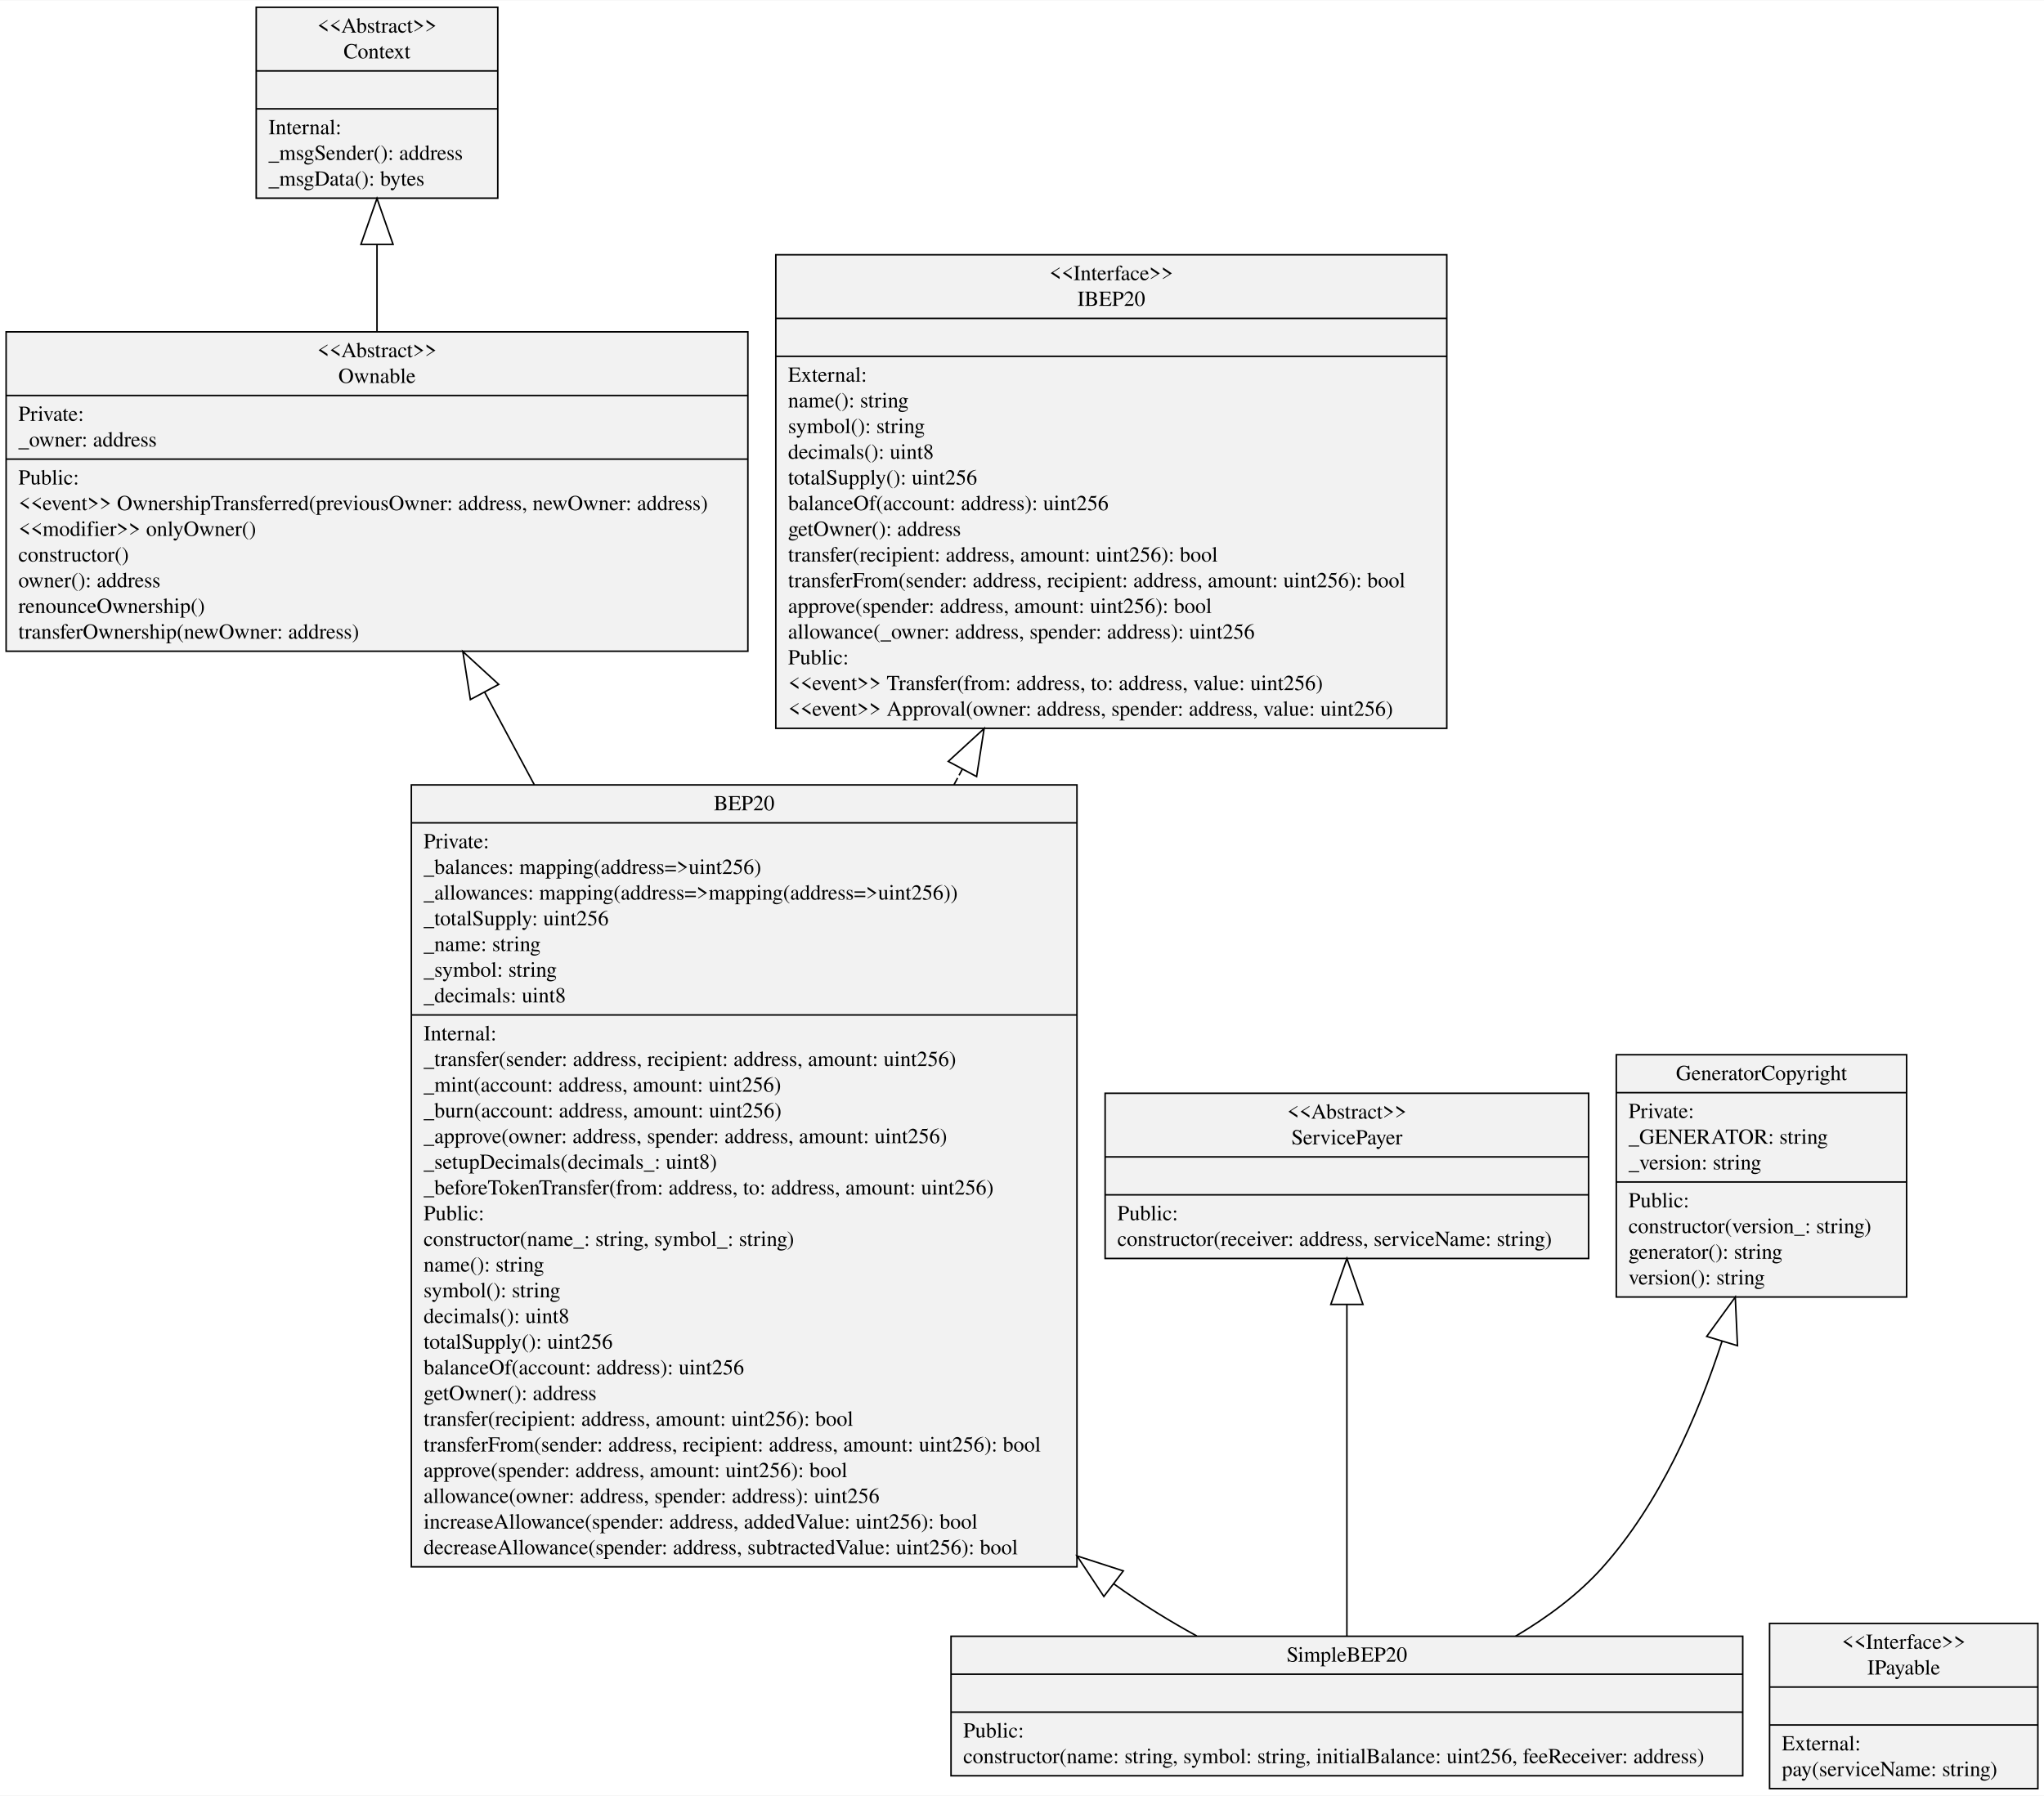
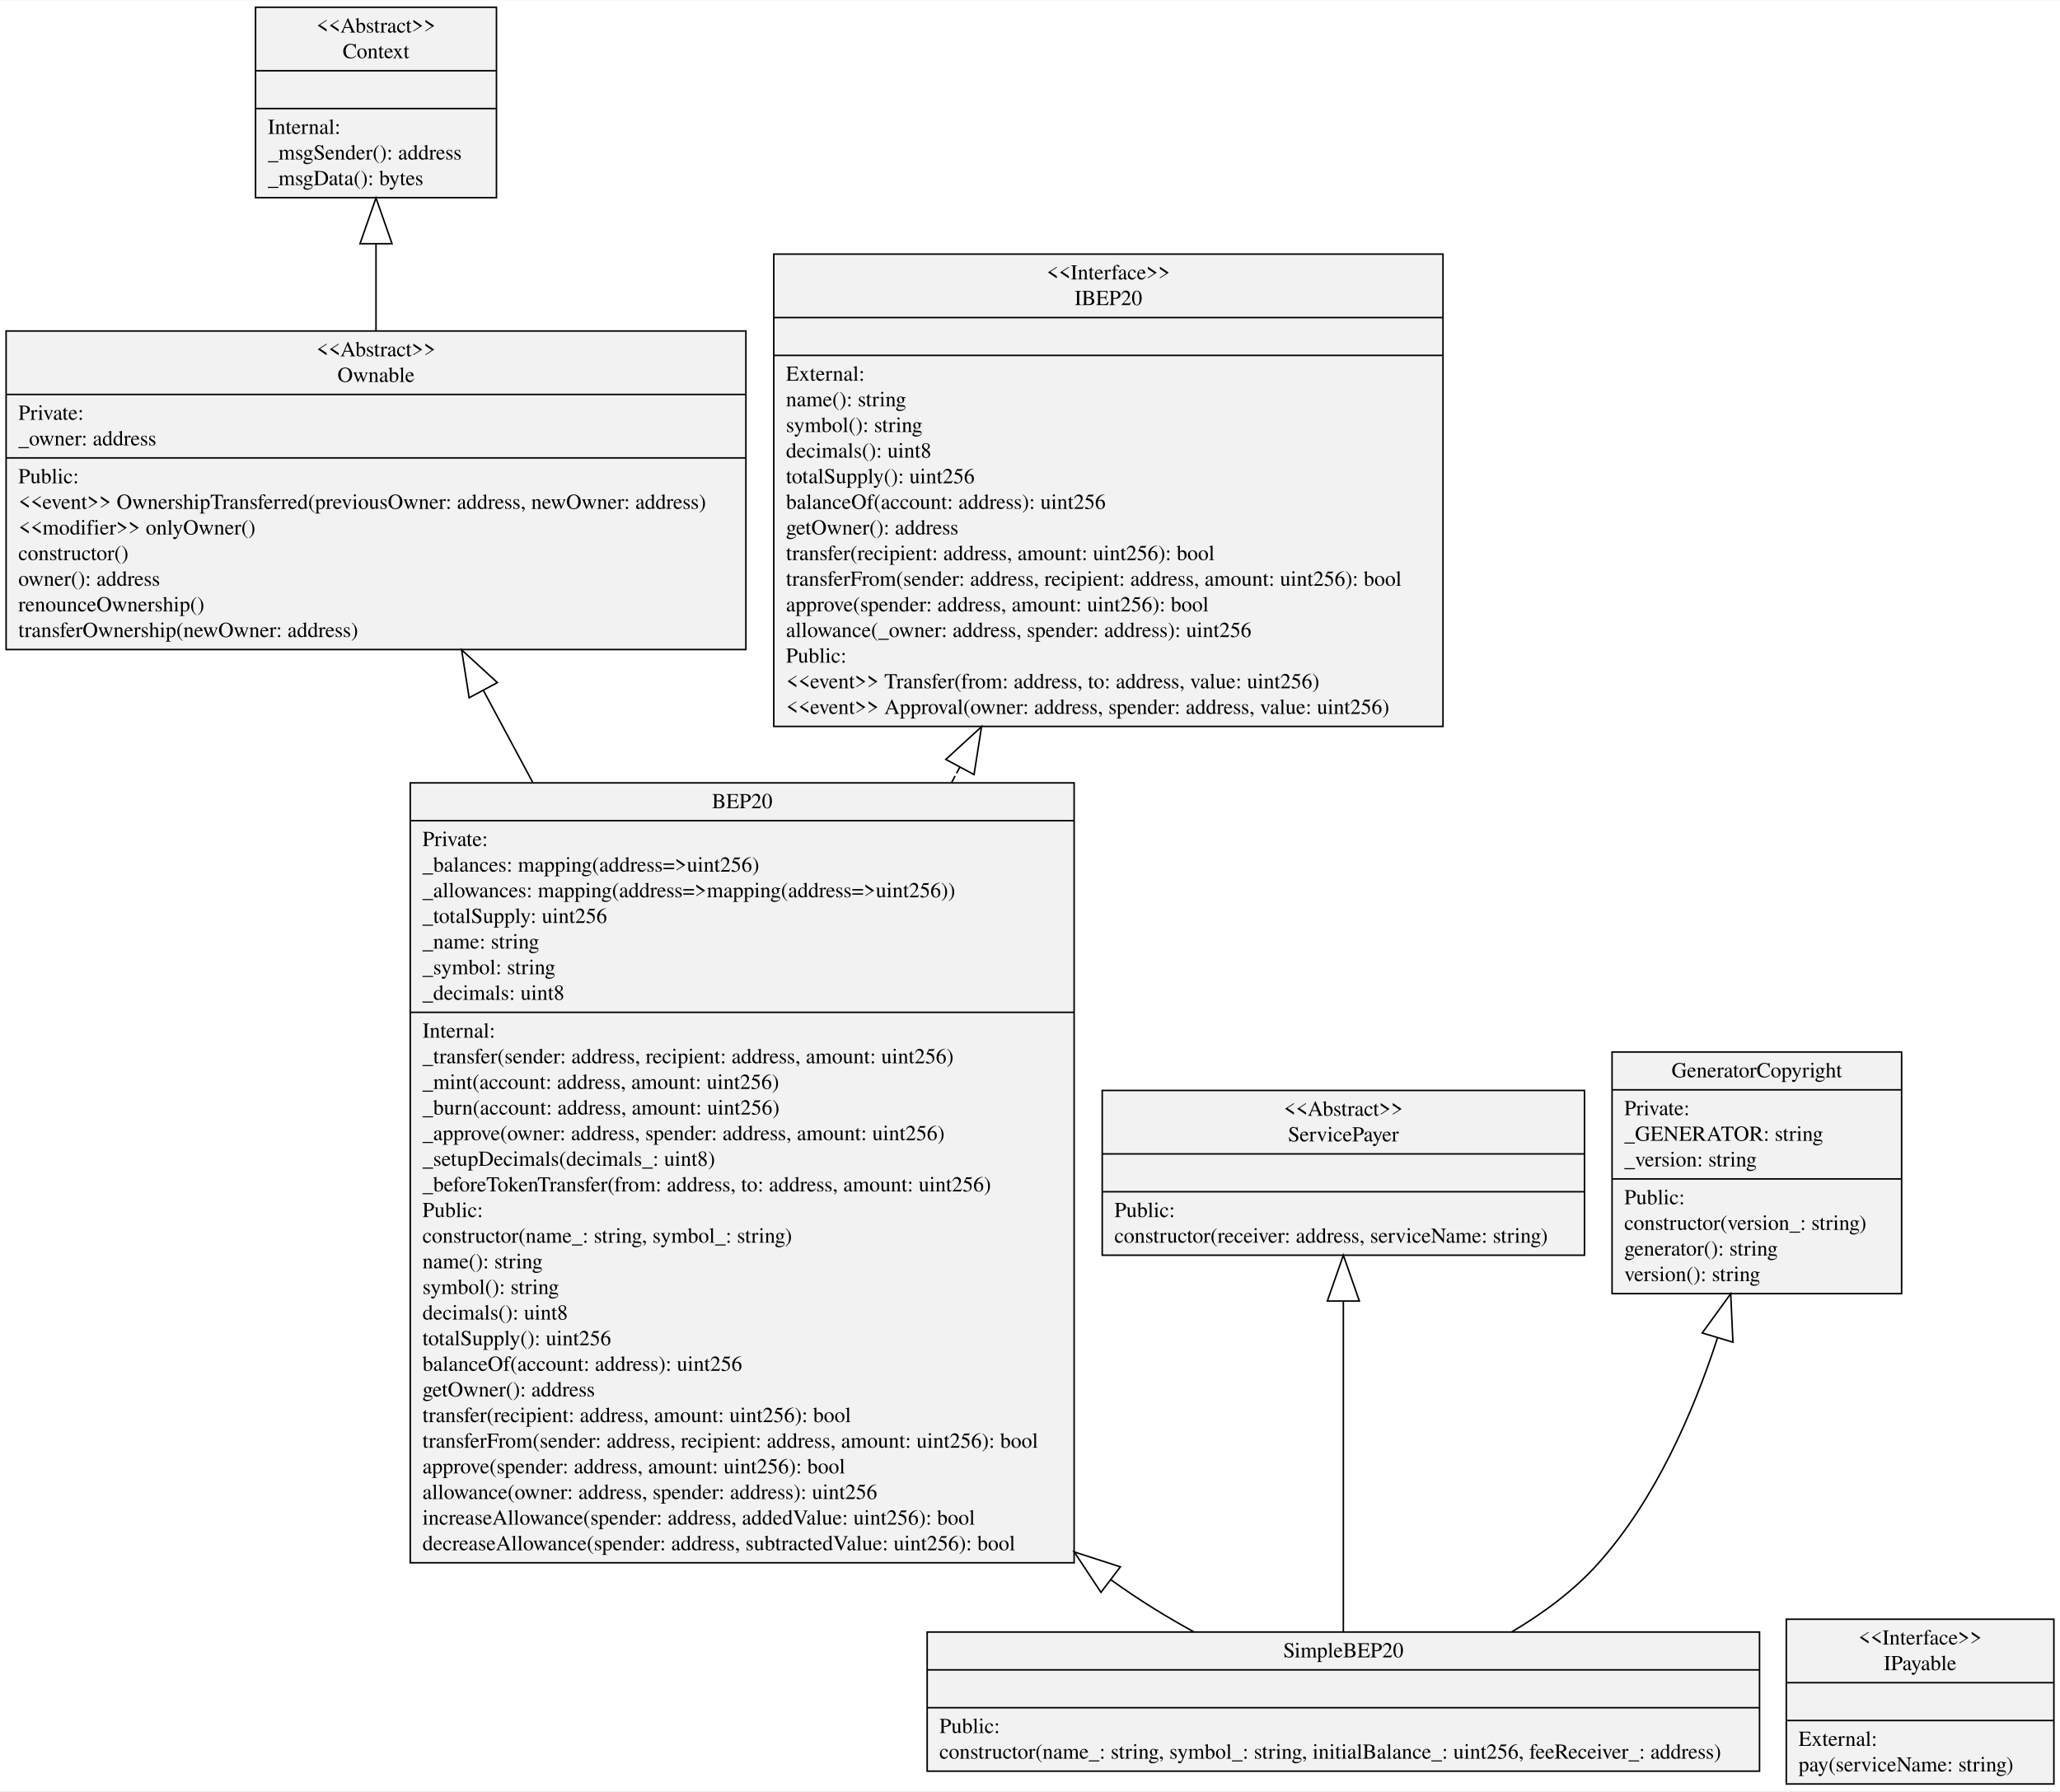
- <svg xmlns="http://www.w3.org/2000/svg" width="1336pt" height="1174pt" viewBox="0.00 0.00 1336.13 1173.60">
+ <svg xmlns="http://www.w3.org/2000/svg" width="1350pt" height="1174pt" viewBox="0.00 0.00 1350.13 1173.60">
  <g id="graph0" class="graph" transform="scale(1 1) rotate(0) translate(4 1169.6)">
-     <polygon fill="#ffffff" stroke="transparent" points="-4,4 -4,-1169.6 1332.126,-1169.6 1332.126,4 -4,4" />
+     <polygon fill="#ffffff" stroke="transparent" points="-4,4 -4,-1169.6 1346.126,-1169.6 1346.126,4 -4,4" />
    <g id="node1" class="node">
      <polygon fill="#f2f2f2" stroke="#000000" points="163.488,-1040.3 163.488,-1165.1 321.386,-1165.1 321.386,-1040.3 163.488,-1040.3" />
      <text text-anchor="middle" x="242.437" y="-1148.5" font-family="Times,serif" font-size="14.00" fill="#000000">&lt;&lt;Abstract&gt;&gt;</text>
      <text text-anchor="middle" x="242.437" y="-1131.7" font-family="Times,serif" font-size="14.00" fill="#000000">Context</text>
      <polyline fill="none" stroke="#000000" points="163.488,-1123.5 321.386,-1123.5 " />
      <text text-anchor="middle" x="242.437" y="-1106.9" font-family="Times,serif" font-size="14.00" fill="#000000"> </text>
      <polyline fill="none" stroke="#000000" points="163.488,-1098.7 321.386,-1098.7 " />
      <text text-anchor="start" x="171.488" y="-1082.1" font-family="Times,serif" font-size="14.00" fill="#000000">Internal:</text>
      <text text-anchor="start" x="171.488" y="-1065.3" font-family="Times,serif" font-size="14.00" fill="#000000">    _msgSender(): address</text>
      <text text-anchor="start" x="171.488" y="-1048.5" font-family="Times,serif" font-size="14.00" fill="#000000">    _msgData(): bytes</text>
    </g>
    <g id="node2" class="node">
      <polygon fill="#f2f2f2" stroke="#000000" points="0,-744.1 0,-952.9 484.874,-952.9 484.874,-744.1 0,-744.1" />
      <text text-anchor="middle" x="242.437" y="-936.3" font-family="Times,serif" font-size="14.00" fill="#000000">&lt;&lt;Abstract&gt;&gt;</text>
      <text text-anchor="middle" x="242.437" y="-919.5" font-family="Times,serif" font-size="14.00" fill="#000000">Ownable</text>
      <polyline fill="none" stroke="#000000" points="0,-911.3 484.874,-911.3 " />
      <text text-anchor="start" x="8" y="-894.7" font-family="Times,serif" font-size="14.00" fill="#000000">Private:</text>
      <text text-anchor="start" x="8" y="-877.9" font-family="Times,serif" font-size="14.00" fill="#000000">   _owner: address</text>
      <polyline fill="none" stroke="#000000" points="0,-869.7 484.874,-869.7 " />
      <text text-anchor="start" x="8" y="-853.1" font-family="Times,serif" font-size="14.00" fill="#000000">Public:</text>
      <text text-anchor="start" x="8" y="-836.3" font-family="Times,serif" font-size="14.00" fill="#000000">    &lt;&lt;event&gt;&gt; OwnershipTransferred(previousOwner: address, newOwner: address)</text>
      <text text-anchor="start" x="8" y="-819.5" font-family="Times,serif" font-size="14.00" fill="#000000">    &lt;&lt;modifier&gt;&gt; onlyOwner()</text>
      <text text-anchor="start" x="8" y="-802.7" font-family="Times,serif" font-size="14.00" fill="#000000">    constructor()</text>
      <text text-anchor="start" x="8" y="-785.9" font-family="Times,serif" font-size="14.00" fill="#000000">    owner(): address</text>
      <text text-anchor="start" x="8" y="-769.1" font-family="Times,serif" font-size="14.00" fill="#000000">    renounceOwnership()</text>
      <text text-anchor="start" x="8" y="-752.3" font-family="Times,serif" font-size="14.00" fill="#000000">    transferOwnership(newOwner: address)</text>
    </g>
    <g id="edge1" class="edge">
      <path fill="none" stroke="#000000" d="M242.437,-952.993C242.437,-971.827 242.437,-991.344 242.437,-1009.819" />
      <polygon fill="none" stroke="#000000" points="231.937,-1010.104 242.437,-1040.103 252.937,-1010.104 231.937,-1010.104" />
    </g>
    <g id="node3" class="node">
      <polygon fill="#f2f2f2" stroke="#000000" points="503.137,-693.7 503.137,-1003.3 941.737,-1003.3 941.737,-693.7 503.137,-693.7" />
      <text text-anchor="middle" x="722.437" y="-986.7" font-family="Times,serif" font-size="14.00" fill="#000000">&lt;&lt;Interface&gt;&gt;</text>
      <text text-anchor="middle" x="722.437" y="-969.9" font-family="Times,serif" font-size="14.00" fill="#000000">IBEP20</text>
      <polyline fill="none" stroke="#000000" points="503.137,-961.7 941.737,-961.7 " />
      <text text-anchor="middle" x="722.437" y="-945.1" font-family="Times,serif" font-size="14.00" fill="#000000"> </text>
      <polyline fill="none" stroke="#000000" points="503.137,-936.9 941.737,-936.9 " />
      <text text-anchor="start" x="511.137" y="-920.3" font-family="Times,serif" font-size="14.00" fill="#000000">External:</text>
      <text text-anchor="start" x="511.137" y="-903.5" font-family="Times,serif" font-size="14.00" fill="#000000">     name(): string</text>
      <text text-anchor="start" x="511.137" y="-886.7" font-family="Times,serif" font-size="14.00" fill="#000000">     symbol(): string</text>
      <text text-anchor="start" x="511.137" y="-869.9" font-family="Times,serif" font-size="14.00" fill="#000000">     decimals(): uint8</text>
      <text text-anchor="start" x="511.137" y="-853.1" font-family="Times,serif" font-size="14.00" fill="#000000">     totalSupply(): uint256</text>
      <text text-anchor="start" x="511.137" y="-836.3" font-family="Times,serif" font-size="14.00" fill="#000000">     balanceOf(account: address): uint256</text>
      <text text-anchor="start" x="511.137" y="-819.5" font-family="Times,serif" font-size="14.00" fill="#000000">     getOwner(): address</text>
      <text text-anchor="start" x="511.137" y="-802.7" font-family="Times,serif" font-size="14.00" fill="#000000">     transfer(recipient: address, amount: uint256): bool</text>
      <text text-anchor="start" x="511.137" y="-785.9" font-family="Times,serif" font-size="14.00" fill="#000000">     transferFrom(sender: address, recipient: address, amount: uint256): bool</text>
      <text text-anchor="start" x="511.137" y="-769.1" font-family="Times,serif" font-size="14.00" fill="#000000">     approve(spender: address, amount: uint256): bool</text>
      <text text-anchor="start" x="511.137" y="-752.3" font-family="Times,serif" font-size="14.00" fill="#000000">     allowance(_owner: address, spender: address): uint256</text>
      <text text-anchor="start" x="511.137" y="-735.5" font-family="Times,serif" font-size="14.00" fill="#000000">Public:</text>
      <text text-anchor="start" x="511.137" y="-718.7" font-family="Times,serif" font-size="14.00" fill="#000000">    &lt;&lt;event&gt;&gt; Transfer(from: address, to: address, value: uint256)</text>
      <text text-anchor="start" x="511.137" y="-701.9" font-family="Times,serif" font-size="14.00" fill="#000000">    &lt;&lt;event&gt;&gt; Approval(owner: address, spender: address, value: uint256)</text>
    </g>
    <g id="node4" class="node">
      <polygon fill="#f2f2f2" stroke="#000000" points="264.887,-145.5 264.887,-656.7 699.987,-656.7 699.987,-145.5 264.887,-145.5" />
      <text text-anchor="middle" x="482.437" y="-640.1" font-family="Times,serif" font-size="14.00" fill="#000000">BEP20</text>
      <polyline fill="none" stroke="#000000" points="264.887,-631.9 699.987,-631.9 " />
      <text text-anchor="start" x="272.887" y="-615.3" font-family="Times,serif" font-size="14.00" fill="#000000">Private:</text>
      <text text-anchor="start" x="272.887" y="-598.5" font-family="Times,serif" font-size="14.00" fill="#000000">   _balances: mapping(address=&gt;uint256)</text>
      <text text-anchor="start" x="272.887" y="-581.7" font-family="Times,serif" font-size="14.00" fill="#000000">   _allowances: mapping(address=&gt;mapping(address=&gt;uint256))</text>
      <text text-anchor="start" x="272.887" y="-564.9" font-family="Times,serif" font-size="14.00" fill="#000000">   _totalSupply: uint256</text>
      <text text-anchor="start" x="272.887" y="-548.1" font-family="Times,serif" font-size="14.00" fill="#000000">   _name: string</text>
      <text text-anchor="start" x="272.887" y="-531.3" font-family="Times,serif" font-size="14.00" fill="#000000">   _symbol: string</text>
      <text text-anchor="start" x="272.887" y="-514.5" font-family="Times,serif" font-size="14.00" fill="#000000">   _decimals: uint8</text>
      <polyline fill="none" stroke="#000000" points="264.887,-506.3 699.987,-506.3 " />
      <text text-anchor="start" x="272.887" y="-489.7" font-family="Times,serif" font-size="14.00" fill="#000000">Internal:</text>
      <text text-anchor="start" x="272.887" y="-472.9" font-family="Times,serif" font-size="14.00" fill="#000000">    _transfer(sender: address, recipient: address, amount: uint256)</text>
      <text text-anchor="start" x="272.887" y="-456.1" font-family="Times,serif" font-size="14.00" fill="#000000">    _mint(account: address, amount: uint256)</text>
      <text text-anchor="start" x="272.887" y="-439.3" font-family="Times,serif" font-size="14.00" fill="#000000">    _burn(account: address, amount: uint256)</text>
      <text text-anchor="start" x="272.887" y="-422.5" font-family="Times,serif" font-size="14.00" fill="#000000">    _approve(owner: address, spender: address, amount: uint256)</text>
      <text text-anchor="start" x="272.887" y="-405.7" font-family="Times,serif" font-size="14.00" fill="#000000">    _setupDecimals(decimals_: uint8)</text>
      <text text-anchor="start" x="272.887" y="-388.9" font-family="Times,serif" font-size="14.00" fill="#000000">    _beforeTokenTransfer(from: address, to: address, amount: uint256)</text>
      <text text-anchor="start" x="272.887" y="-372.1" font-family="Times,serif" font-size="14.00" fill="#000000">Public:</text>
      <text text-anchor="start" x="272.887" y="-355.3" font-family="Times,serif" font-size="14.00" fill="#000000">    constructor(name_: string, symbol_: string)</text>
      <text text-anchor="start" x="272.887" y="-338.5" font-family="Times,serif" font-size="14.00" fill="#000000">    name(): string</text>
      <text text-anchor="start" x="272.887" y="-321.7" font-family="Times,serif" font-size="14.00" fill="#000000">    symbol(): string</text>
      <text text-anchor="start" x="272.887" y="-304.9" font-family="Times,serif" font-size="14.00" fill="#000000">    decimals(): uint8</text>
      <text text-anchor="start" x="272.887" y="-288.1" font-family="Times,serif" font-size="14.00" fill="#000000">    totalSupply(): uint256</text>
      <text text-anchor="start" x="272.887" y="-271.3" font-family="Times,serif" font-size="14.00" fill="#000000">    balanceOf(account: address): uint256</text>
      <text text-anchor="start" x="272.887" y="-254.5" font-family="Times,serif" font-size="14.00" fill="#000000">    getOwner(): address</text>
      <text text-anchor="start" x="272.887" y="-237.7" font-family="Times,serif" font-size="14.00" fill="#000000">    transfer(recipient: address, amount: uint256): bool</text>
      <text text-anchor="start" x="272.887" y="-220.9" font-family="Times,serif" font-size="14.00" fill="#000000">    transferFrom(sender: address, recipient: address, amount: uint256): bool</text>
      <text text-anchor="start" x="272.887" y="-204.1" font-family="Times,serif" font-size="14.00" fill="#000000">    approve(spender: address, amount: uint256): bool</text>
      <text text-anchor="start" x="272.887" y="-187.3" font-family="Times,serif" font-size="14.00" fill="#000000">    allowance(owner: address, spender: address): uint256</text>
      <text text-anchor="start" x="272.887" y="-170.5" font-family="Times,serif" font-size="14.00" fill="#000000">    increaseAllowance(spender: address, addedValue: uint256): bool</text>
      <text text-anchor="start" x="272.887" y="-153.7" font-family="Times,serif" font-size="14.00" fill="#000000">    decreaseAllowance(spender: address, subtractedValue: uint256): bool</text>
    </g>
    <g id="edge2" class="edge">
      <path fill="none" stroke="#000000" d="M345.263,-656.815C334.094,-677.636 323.127,-698.08 312.762,-717.403" />
      <polygon fill="none" stroke="#000000" points="303.477,-712.5 298.548,-743.9 321.982,-722.427 303.477,-712.5" />
    </g>
    <g id="edge3" class="edge">
      <path fill="none" stroke="#000000" stroke-dasharray="5,2" d="M619.611,-656.815C621.434,-660.214 623.252,-663.602 625.063,-666.978" />
      <polygon fill="none" stroke="#000000" points="615.878,-672.069 639.312,-693.542 634.384,-662.142 615.878,-672.069" />
    </g>
    <g id="node5" class="node">
-       <polygon fill="#f2f2f2" stroke="#000000" points="1152.748,-.5 1152.748,-108.5 1328.126,-108.5 1328.126,-.5 1152.748,-.5" />
-       <text text-anchor="middle" x="1240.437" y="-91.9" font-family="Times,serif" font-size="14.00" fill="#000000">&lt;&lt;Interface&gt;&gt;</text>
-       <text text-anchor="middle" x="1240.437" y="-75.1" font-family="Times,serif" font-size="14.00" fill="#000000">IPayable</text>
-       <polyline fill="none" stroke="#000000" points="1152.748,-66.9 1328.126,-66.9 " />
-       <text text-anchor="middle" x="1240.437" y="-50.3" font-family="Times,serif" font-size="14.00" fill="#000000"> </text>
-       <polyline fill="none" stroke="#000000" points="1152.748,-42.1 1328.126,-42.1 " />
-       <text text-anchor="start" x="1160.748" y="-25.5" font-family="Times,serif" font-size="14.00" fill="#000000">External:</text>
-       <text text-anchor="start" x="1160.748" y="-8.7" font-family="Times,serif" font-size="14.00" fill="#000000">     pay(serviceName: string)</text>
+       <polygon fill="#f2f2f2" stroke="#000000" points="1166.748,-.5 1166.748,-108.5 1342.126,-108.5 1342.126,-.5 1166.748,-.5" />
+       <text text-anchor="middle" x="1254.437" y="-91.9" font-family="Times,serif" font-size="14.00" fill="#000000">&lt;&lt;Interface&gt;&gt;</text>
+       <text text-anchor="middle" x="1254.437" y="-75.1" font-family="Times,serif" font-size="14.00" fill="#000000">IPayable</text>
+       <polyline fill="none" stroke="#000000" points="1166.748,-66.9 1342.126,-66.9 " />
+       <text text-anchor="middle" x="1254.437" y="-50.3" font-family="Times,serif" font-size="14.00" fill="#000000"> </text>
+       <polyline fill="none" stroke="#000000" points="1166.748,-42.1 1342.126,-42.1 " />
+       <text text-anchor="start" x="1174.748" y="-25.5" font-family="Times,serif" font-size="14.00" fill="#000000">External:</text>
+       <text text-anchor="start" x="1174.748" y="-8.7" font-family="Times,serif" font-size="14.00" fill="#000000">     pay(serviceName: string)</text>
    </g>
    <g id="node6" class="node">
      <polygon fill="#f2f2f2" stroke="#000000" points="718.397,-347.1 718.397,-455.1 1034.477,-455.1 1034.477,-347.1 718.397,-347.1" />
      <text text-anchor="middle" x="876.437" y="-438.5" font-family="Times,serif" font-size="14.00" fill="#000000">&lt;&lt;Abstract&gt;&gt;</text>
      <text text-anchor="middle" x="876.437" y="-421.7" font-family="Times,serif" font-size="14.00" fill="#000000">ServicePayer</text>
      <polyline fill="none" stroke="#000000" points="718.397,-413.5 1034.477,-413.5 " />
      <text text-anchor="middle" x="876.437" y="-396.9" font-family="Times,serif" font-size="14.00" fill="#000000"> </text>
      <polyline fill="none" stroke="#000000" points="718.397,-388.7 1034.477,-388.7 " />
      <text text-anchor="start" x="726.397" y="-372.1" font-family="Times,serif" font-size="14.00" fill="#000000">Public:</text>
      <text text-anchor="start" x="726.397" y="-355.3" font-family="Times,serif" font-size="14.00" fill="#000000">    constructor(receiver: address, serviceName: string)</text>
    </g>
    <g id="node7" class="node">
      <polygon fill="#f2f2f2" stroke="#000000" points="1052.545,-321.9 1052.545,-480.3 1242.329,-480.3 1242.329,-321.9 1052.545,-321.9" />
      <text text-anchor="middle" x="1147.437" y="-463.7" font-family="Times,serif" font-size="14.00" fill="#000000">GeneratorCopyright</text>
      <polyline fill="none" stroke="#000000" points="1052.545,-455.5 1242.329,-455.5 " />
      <text text-anchor="start" x="1060.545" y="-438.9" font-family="Times,serif" font-size="14.00" fill="#000000">Private:</text>
      <text text-anchor="start" x="1060.545" y="-422.1" font-family="Times,serif" font-size="14.00" fill="#000000">   _GENERATOR: string</text>
      <text text-anchor="start" x="1060.545" y="-405.3" font-family="Times,serif" font-size="14.00" fill="#000000">   _version: string</text>
      <polyline fill="none" stroke="#000000" points="1052.545,-397.1 1242.329,-397.1 " />
      <text text-anchor="start" x="1060.545" y="-380.5" font-family="Times,serif" font-size="14.00" fill="#000000">Public:</text>
      <text text-anchor="start" x="1060.545" y="-363.7" font-family="Times,serif" font-size="14.00" fill="#000000">    constructor(version_: string)</text>
      <text text-anchor="start" x="1060.545" y="-346.9" font-family="Times,serif" font-size="14.00" fill="#000000">    generator(): string</text>
      <text text-anchor="start" x="1060.545" y="-330.1" font-family="Times,serif" font-size="14.00" fill="#000000">    version(): string</text>
    </g>
    <g id="node8" class="node">
-       <polygon fill="#f2f2f2" stroke="#000000" points="617.673,-8.9 617.673,-100.1 1135.201,-100.1 1135.201,-8.9 617.673,-8.9" />
+       <polygon fill="#f2f2f2" stroke="#000000" points="603.673,-8.9 603.673,-100.1 1149.201,-100.1 1149.201,-8.9 603.673,-8.9" />
      <text text-anchor="middle" x="876.437" y="-83.5" font-family="Times,serif" font-size="14.00" fill="#000000">SimpleBEP20</text>
-       <polyline fill="none" stroke="#000000" points="617.673,-75.3 1135.201,-75.3 " />
+       <polyline fill="none" stroke="#000000" points="603.673,-75.3 1149.201,-75.3 " />
      <text text-anchor="middle" x="876.437" y="-58.7" font-family="Times,serif" font-size="14.00" fill="#000000"> </text>
-       <polyline fill="none" stroke="#000000" points="617.673,-50.5 1135.201,-50.5 " />
-       <text text-anchor="start" x="625.673" y="-33.9" font-family="Times,serif" font-size="14.00" fill="#000000">Public:</text>
-       <text text-anchor="start" x="625.673" y="-17.1" font-family="Times,serif" font-size="14.00" fill="#000000">    constructor(name: string, symbol: string, initialBalance: uint256, feeReceiver: address)</text>
+       <polyline fill="none" stroke="#000000" points="603.673,-50.5 1149.201,-50.5 " />
+       <text text-anchor="start" x="611.673" y="-33.9" font-family="Times,serif" font-size="14.00" fill="#000000">Public:</text>
+       <text text-anchor="start" x="611.673" y="-17.1" font-family="Times,serif" font-size="14.00" fill="#000000">    constructor(name_: string, symbol_: string, initialBalance_: uint256, feeReceiver_: address)</text>
    </g>
    <g id="edge4" class="edge">
      <path fill="none" stroke="#000000" d="M778.34,-100.267C761.296,-109.635 743.827,-120.15 724.007,-134.405" />
      <polygon fill="none" stroke="#000000" points="717.574,-126.106 700.04,-152.617 730.279,-142.827 717.574,-126.106" />
    </g>
    <g id="edge5" class="edge">
      <path fill="none" stroke="#000000" d="M876.437,-100.168C876.437,-155.154 876.437,-248.607 876.437,-316.812" />
      <polygon fill="none" stroke="#000000" points="865.937,-317.064 876.437,-347.064 886.937,-317.064 865.937,-317.064" />
    </g>
    <g id="edge6" class="edge">
      <path fill="none" stroke="#000000" d="M986.7,-100.129C1007.467,-112.407 1027.604,-127.307 1043.437,-145 1080.713,-186.656 1105.598,-243.426 1121.652,-292.932" />
      <polygon fill="none" stroke="#000000" points="1111.647,-296.124 1130.324,-321.843 1131.762,-290.091 1111.647,-296.124" />
    </g>
  </g>
</svg>
